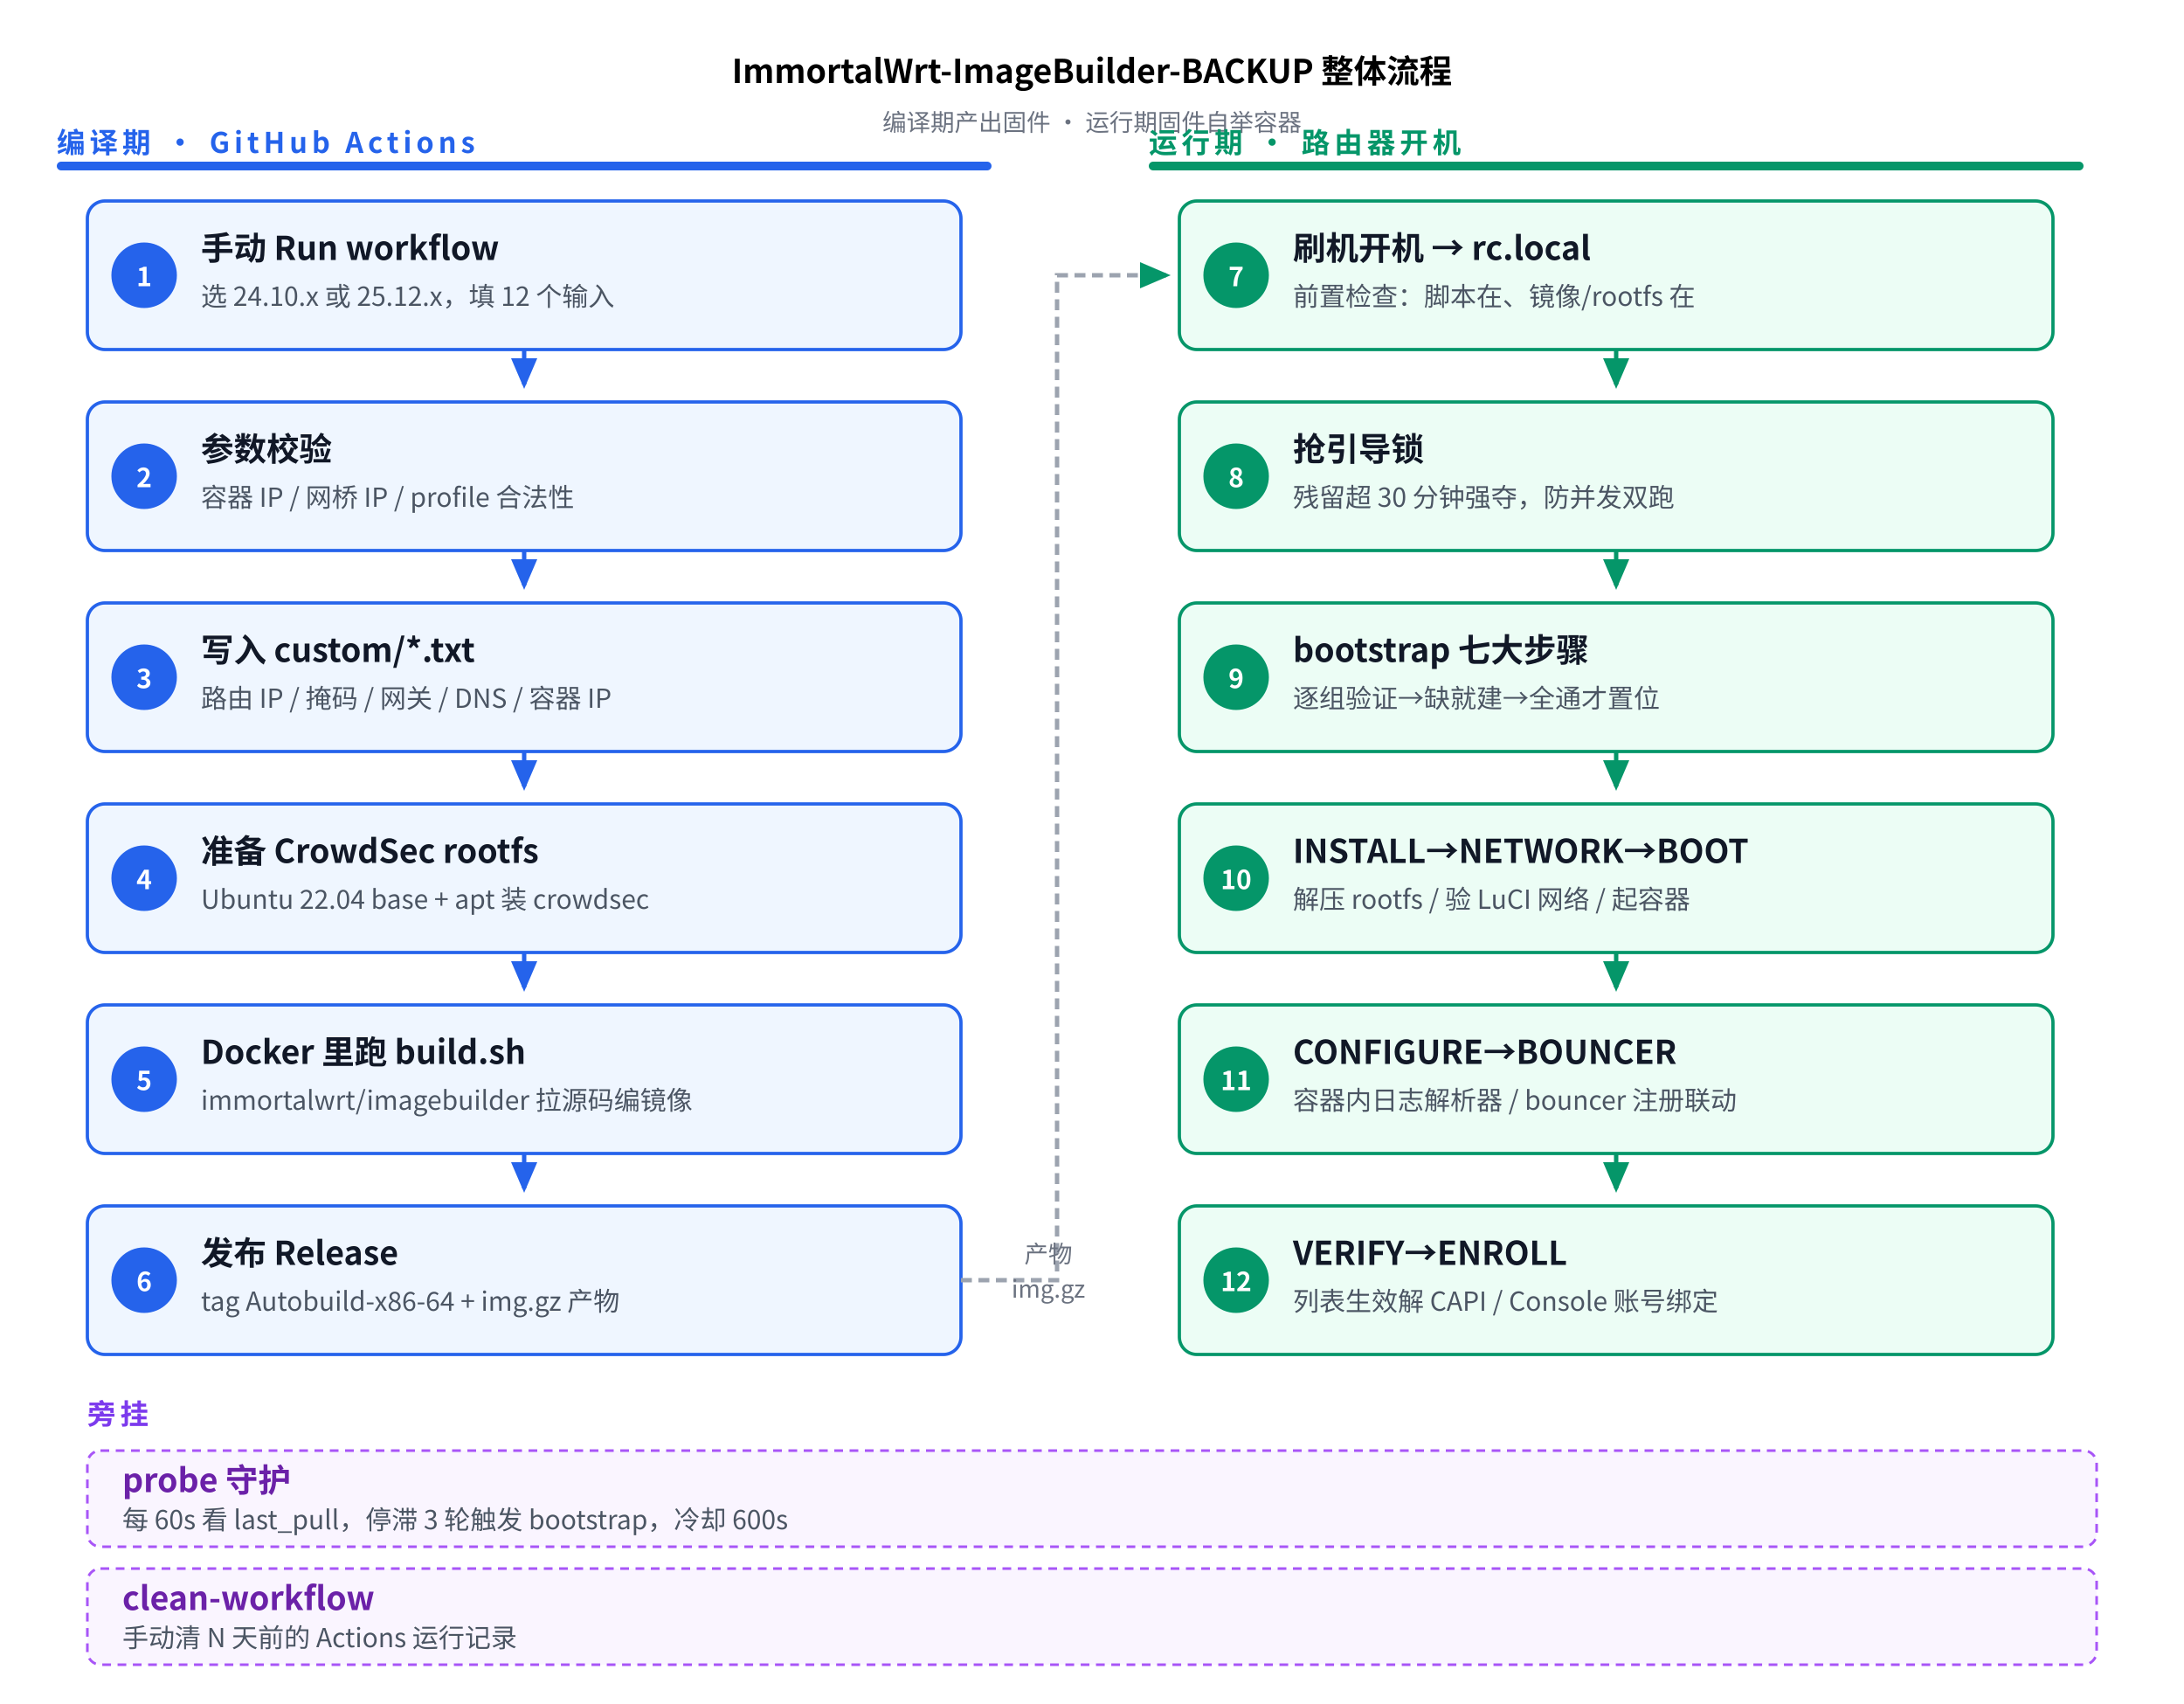
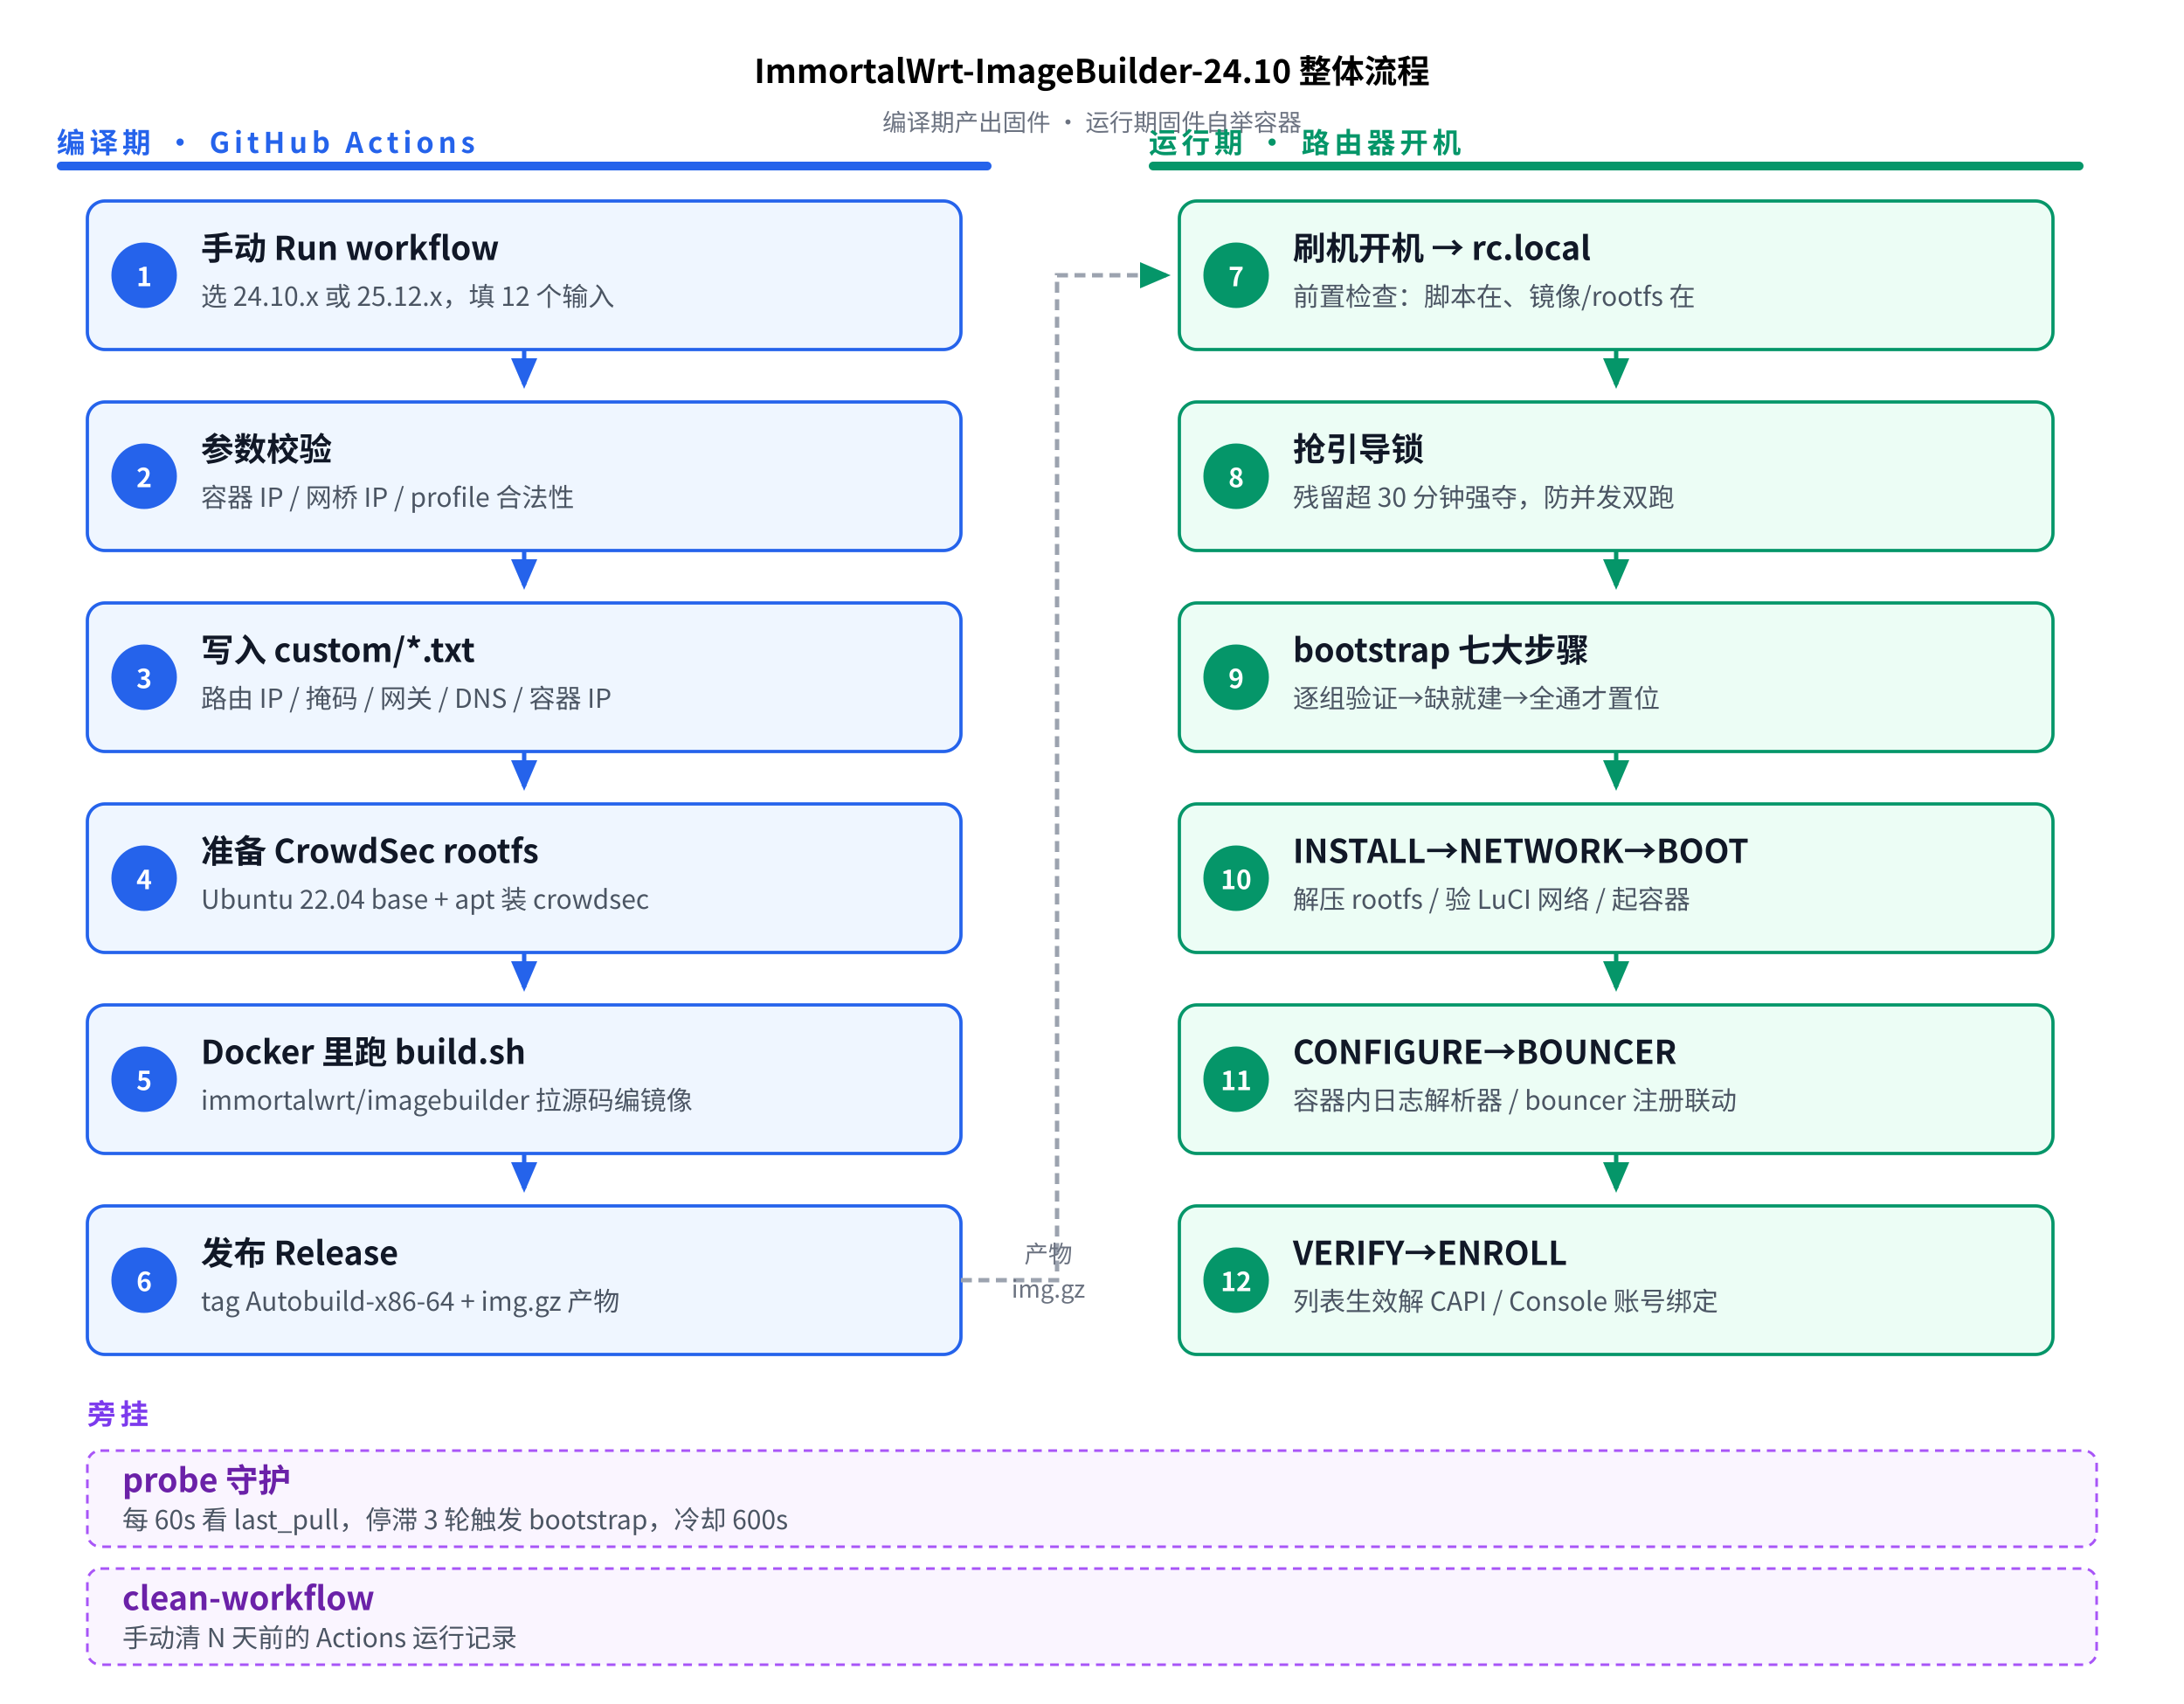
<svg xmlns="http://www.w3.org/2000/svg" width="1000" height="780" viewBox="0 0 1000 780">
  <style>
.side{font-family:"Noto Sans CJK SC","Noto Serif CJK SC",sans-serif;font-size:13px;font-weight:700;letter-spacing:2px}
.t{font-family:"Noto Sans CJK SC","Noto Serif CJK SC",sans-serif;font-size:15px;font-weight:700}
.s{font-family:"Noto Sans CJK SC","Noto Serif CJK SC",sans-serif;font-size:12px}
.n{font-family:"Noto Sans CJK SC","Noto Serif CJK SC",sans-serif;font-size:11px;fill:#6b7280}
</style>
  <rect width="1000" height="780" fill="#ffffff" />
-   <text x="500.0" y="38" text-anchor="middle" class="t" font-size="19">ImmortalWrt-ImageBuilder-BACKUP 整体流程</text>
+   <text x="500.0" y="38" text-anchor="middle" class="t" font-size="19">ImmortalWrt-ImageBuilder-24.10 整体流程</text>
  <text x="500.0" y="60" text-anchor="middle" class="n">编译期产出固件 · 运行期固件自举容器</text>
  <rect x="26" y="74" width="428" height="4" rx="2" fill="#2563eb" />
  <text x="26" y="70" class="side" fill="#2563eb">编译期 · GitHub Actions</text>
  <rect x="526" y="74" width="428" height="4" rx="2" fill="#059669" />
  <text x="526" y="70" class="side" fill="#059669">运行期 · 路由器开机</text>
  <defs>
    <marker id="ar_l" markerWidth="8" markerHeight="8" refX="6" refY="3" orient="auto">
      <path d="M0,0 L0,6 L7,3 z" fill="#2563eb" />
    </marker>
    <marker id="ar_r" markerWidth="8" markerHeight="8" refX="6" refY="3" orient="auto">
      <path d="M0,0 L0,6 L7,3 z" fill="#059669" />
    </marker>
  </defs>
  <rect x="40" y="92" width="400" height="68" rx="8" fill="#eff6ff" stroke="#2563eb" stroke-width="1.5" />
  <circle cx="66" cy="126.0" r="15" fill="#2563eb" />
  <text x="66" y="131.0" text-anchor="middle" class="s" fill="#ffffff" font-weight="700">1</text>
  <text x="92" y="119" class="t" fill="#111827">手动 Run workflow</text>
  <text x="92" y="140" class="s" fill="#4b5563">选 24.10.x 或 25.12.x，填 12 个输入</text>
  <path d="M240.0 160 L240.0 176" stroke="#2563eb" stroke-width="2" marker-end="url(#ar_l)" />
  <rect x="40" y="184" width="400" height="68" rx="8" fill="#eff6ff" stroke="#2563eb" stroke-width="1.5" />
  <circle cx="66" cy="218.0" r="15" fill="#2563eb" />
  <text x="66" y="223.0" text-anchor="middle" class="s" fill="#ffffff" font-weight="700">2</text>
  <text x="92" y="211" class="t" fill="#111827">参数校验</text>
  <text x="92" y="232" class="s" fill="#4b5563">容器 IP / 网桥 IP / profile 合法性</text>
  <path d="M240.0 252 L240.0 268" stroke="#2563eb" stroke-width="2" marker-end="url(#ar_l)" />
  <rect x="40" y="276" width="400" height="68" rx="8" fill="#eff6ff" stroke="#2563eb" stroke-width="1.5" />
  <circle cx="66" cy="310.0" r="15" fill="#2563eb" />
  <text x="66" y="315.0" text-anchor="middle" class="s" fill="#ffffff" font-weight="700">3</text>
  <text x="92" y="303" class="t" fill="#111827">写入 custom/*.txt</text>
  <text x="92" y="324" class="s" fill="#4b5563">路由 IP / 掩码 / 网关 / DNS / 容器 IP</text>
  <path d="M240.0 344 L240.0 360" stroke="#2563eb" stroke-width="2" marker-end="url(#ar_l)" />
  <rect x="40" y="368" width="400" height="68" rx="8" fill="#eff6ff" stroke="#2563eb" stroke-width="1.5" />
  <circle cx="66" cy="402.0" r="15" fill="#2563eb" />
  <text x="66" y="407.0" text-anchor="middle" class="s" fill="#ffffff" font-weight="700">4</text>
  <text x="92" y="395" class="t" fill="#111827">准备 CrowdSec rootfs</text>
  <text x="92" y="416" class="s" fill="#4b5563">Ubuntu 22.04 base + apt 装 crowdsec</text>
  <path d="M240.0 436 L240.0 452" stroke="#2563eb" stroke-width="2" marker-end="url(#ar_l)" />
  <rect x="40" y="460" width="400" height="68" rx="8" fill="#eff6ff" stroke="#2563eb" stroke-width="1.5" />
  <circle cx="66" cy="494.0" r="15" fill="#2563eb" />
  <text x="66" y="499.0" text-anchor="middle" class="s" fill="#ffffff" font-weight="700">5</text>
  <text x="92" y="487" class="t" fill="#111827">Docker 里跑 build.sh</text>
  <text x="92" y="508" class="s" fill="#4b5563">immortalwrt/imagebuilder 拉源码编镜像</text>
  <path d="M240.0 528 L240.0 544" stroke="#2563eb" stroke-width="2" marker-end="url(#ar_l)" />
  <rect x="40" y="552" width="400" height="68" rx="8" fill="#eff6ff" stroke="#2563eb" stroke-width="1.5" />
  <circle cx="66" cy="586.0" r="15" fill="#2563eb" />
  <text x="66" y="591.0" text-anchor="middle" class="s" fill="#ffffff" font-weight="700">6</text>
  <text x="92" y="579" class="t" fill="#111827">发布 Release</text>
  <text x="92" y="600" class="s" fill="#4b5563">tag Autobuild-x86-64 + img.gz 产物</text>
  <rect x="540" y="92" width="400" height="68" rx="8" fill="#ecfdf5" stroke="#059669" stroke-width="1.5" />
  <circle cx="566" cy="126.0" r="15" fill="#059669" />
  <text x="566" y="131.0" text-anchor="middle" class="s" fill="#ffffff" font-weight="700">7</text>
  <text x="592" y="119" class="t" fill="#111827">刷机开机 → rc.local</text>
  <text x="592" y="140" class="s" fill="#4b5563">前置检查：脚本在、镜像/rootfs 在</text>
  <path d="M740.0 160 L740.0 176" stroke="#059669" stroke-width="2" marker-end="url(#ar_r)" />
  <rect x="540" y="184" width="400" height="68" rx="8" fill="#ecfdf5" stroke="#059669" stroke-width="1.5" />
  <circle cx="566" cy="218.0" r="15" fill="#059669" />
  <text x="566" y="223.0" text-anchor="middle" class="s" fill="#ffffff" font-weight="700">8</text>
  <text x="592" y="211" class="t" fill="#111827">抢引导锁</text>
  <text x="592" y="232" class="s" fill="#4b5563">残留超 30 分钟强夺，防并发双跑</text>
  <path d="M740.0 252 L740.0 268" stroke="#059669" stroke-width="2" marker-end="url(#ar_r)" />
  <rect x="540" y="276" width="400" height="68" rx="8" fill="#ecfdf5" stroke="#059669" stroke-width="1.5" />
  <circle cx="566" cy="310.0" r="15" fill="#059669" />
  <text x="566" y="315.0" text-anchor="middle" class="s" fill="#ffffff" font-weight="700">9</text>
  <text x="592" y="303" class="t" fill="#111827">bootstrap 七大步骤</text>
  <text x="592" y="324" class="s" fill="#4b5563">逐组验证→缺就建→全通才置位</text>
  <path d="M740.0 344 L740.0 360" stroke="#059669" stroke-width="2" marker-end="url(#ar_r)" />
  <rect x="540" y="368" width="400" height="68" rx="8" fill="#ecfdf5" stroke="#059669" stroke-width="1.5" />
  <circle cx="566" cy="402.0" r="15" fill="#059669" />
  <text x="566" y="407.0" text-anchor="middle" class="s" fill="#ffffff" font-weight="700">10</text>
  <text x="592" y="395" class="t" fill="#111827">INSTALL→NETWORK→BOOT</text>
  <text x="592" y="416" class="s" fill="#4b5563">解压 rootfs / 验 LuCI 网络 / 起容器</text>
  <path d="M740.0 436 L740.0 452" stroke="#059669" stroke-width="2" marker-end="url(#ar_r)" />
  <rect x="540" y="460" width="400" height="68" rx="8" fill="#ecfdf5" stroke="#059669" stroke-width="1.5" />
  <circle cx="566" cy="494.0" r="15" fill="#059669" />
  <text x="566" y="499.0" text-anchor="middle" class="s" fill="#ffffff" font-weight="700">11</text>
  <text x="592" y="487" class="t" fill="#111827">CONFIGURE→BOUNCER</text>
  <text x="592" y="508" class="s" fill="#4b5563">容器内日志解析器 / bouncer 注册联动</text>
  <path d="M740.0 528 L740.0 544" stroke="#059669" stroke-width="2" marker-end="url(#ar_r)" />
  <rect x="540" y="552" width="400" height="68" rx="8" fill="#ecfdf5" stroke="#059669" stroke-width="1.5" />
  <circle cx="566" cy="586.0" r="15" fill="#059669" />
  <text x="566" y="591.0" text-anchor="middle" class="s" fill="#ffffff" font-weight="700">12</text>
  <text x="592" y="579" class="t" fill="#111827">VERIFY→ENROLL</text>
  <text x="592" y="600" class="s" fill="#4b5563">列表生效解 CAPI / Console 账号绑定</text>
  <path d="M440 586.0 L484.0 586.0 L484.0 126.0 L534 126.0" fill="none" stroke="#9ca3af" stroke-width="2" stroke-dasharray="5 3" marker-end="url(#ar_r)" />
  <text x="480.0" y="578.0" text-anchor="middle" class="n" fill="#6b7280">产物</text>
  <text x="480.0" y="594.0" text-anchor="middle" class="n" fill="#6b7280">img.gz</text>
  <text x="40" y="652" class="side" fill="#7c3aed">旁挂</text>
  <rect x="40" y="664" width="920" height="44" rx="6" fill="#faf5ff" stroke="#a855f7" stroke-width="1.2" stroke-dasharray="4 3" />
  <text x="56" y="683" class="t" font-size="13" fill="#6b21a8">probe 守护</text>
  <text x="56" y="700" class="s" fill="#4b5563">每 60s 看 last_pull，停滞 3 轮触发 bootstrap，冷却 600s</text>
  <rect x="40" y="718" width="920" height="44" rx="6" fill="#faf5ff" stroke="#a855f7" stroke-width="1.2" stroke-dasharray="4 3" />
  <text x="56" y="737" class="t" font-size="13" fill="#6b21a8">clean-workflow</text>
  <text x="56" y="754" class="s" fill="#4b5563">手动清 N 天前的 Actions 运行记录</text>
</svg>
